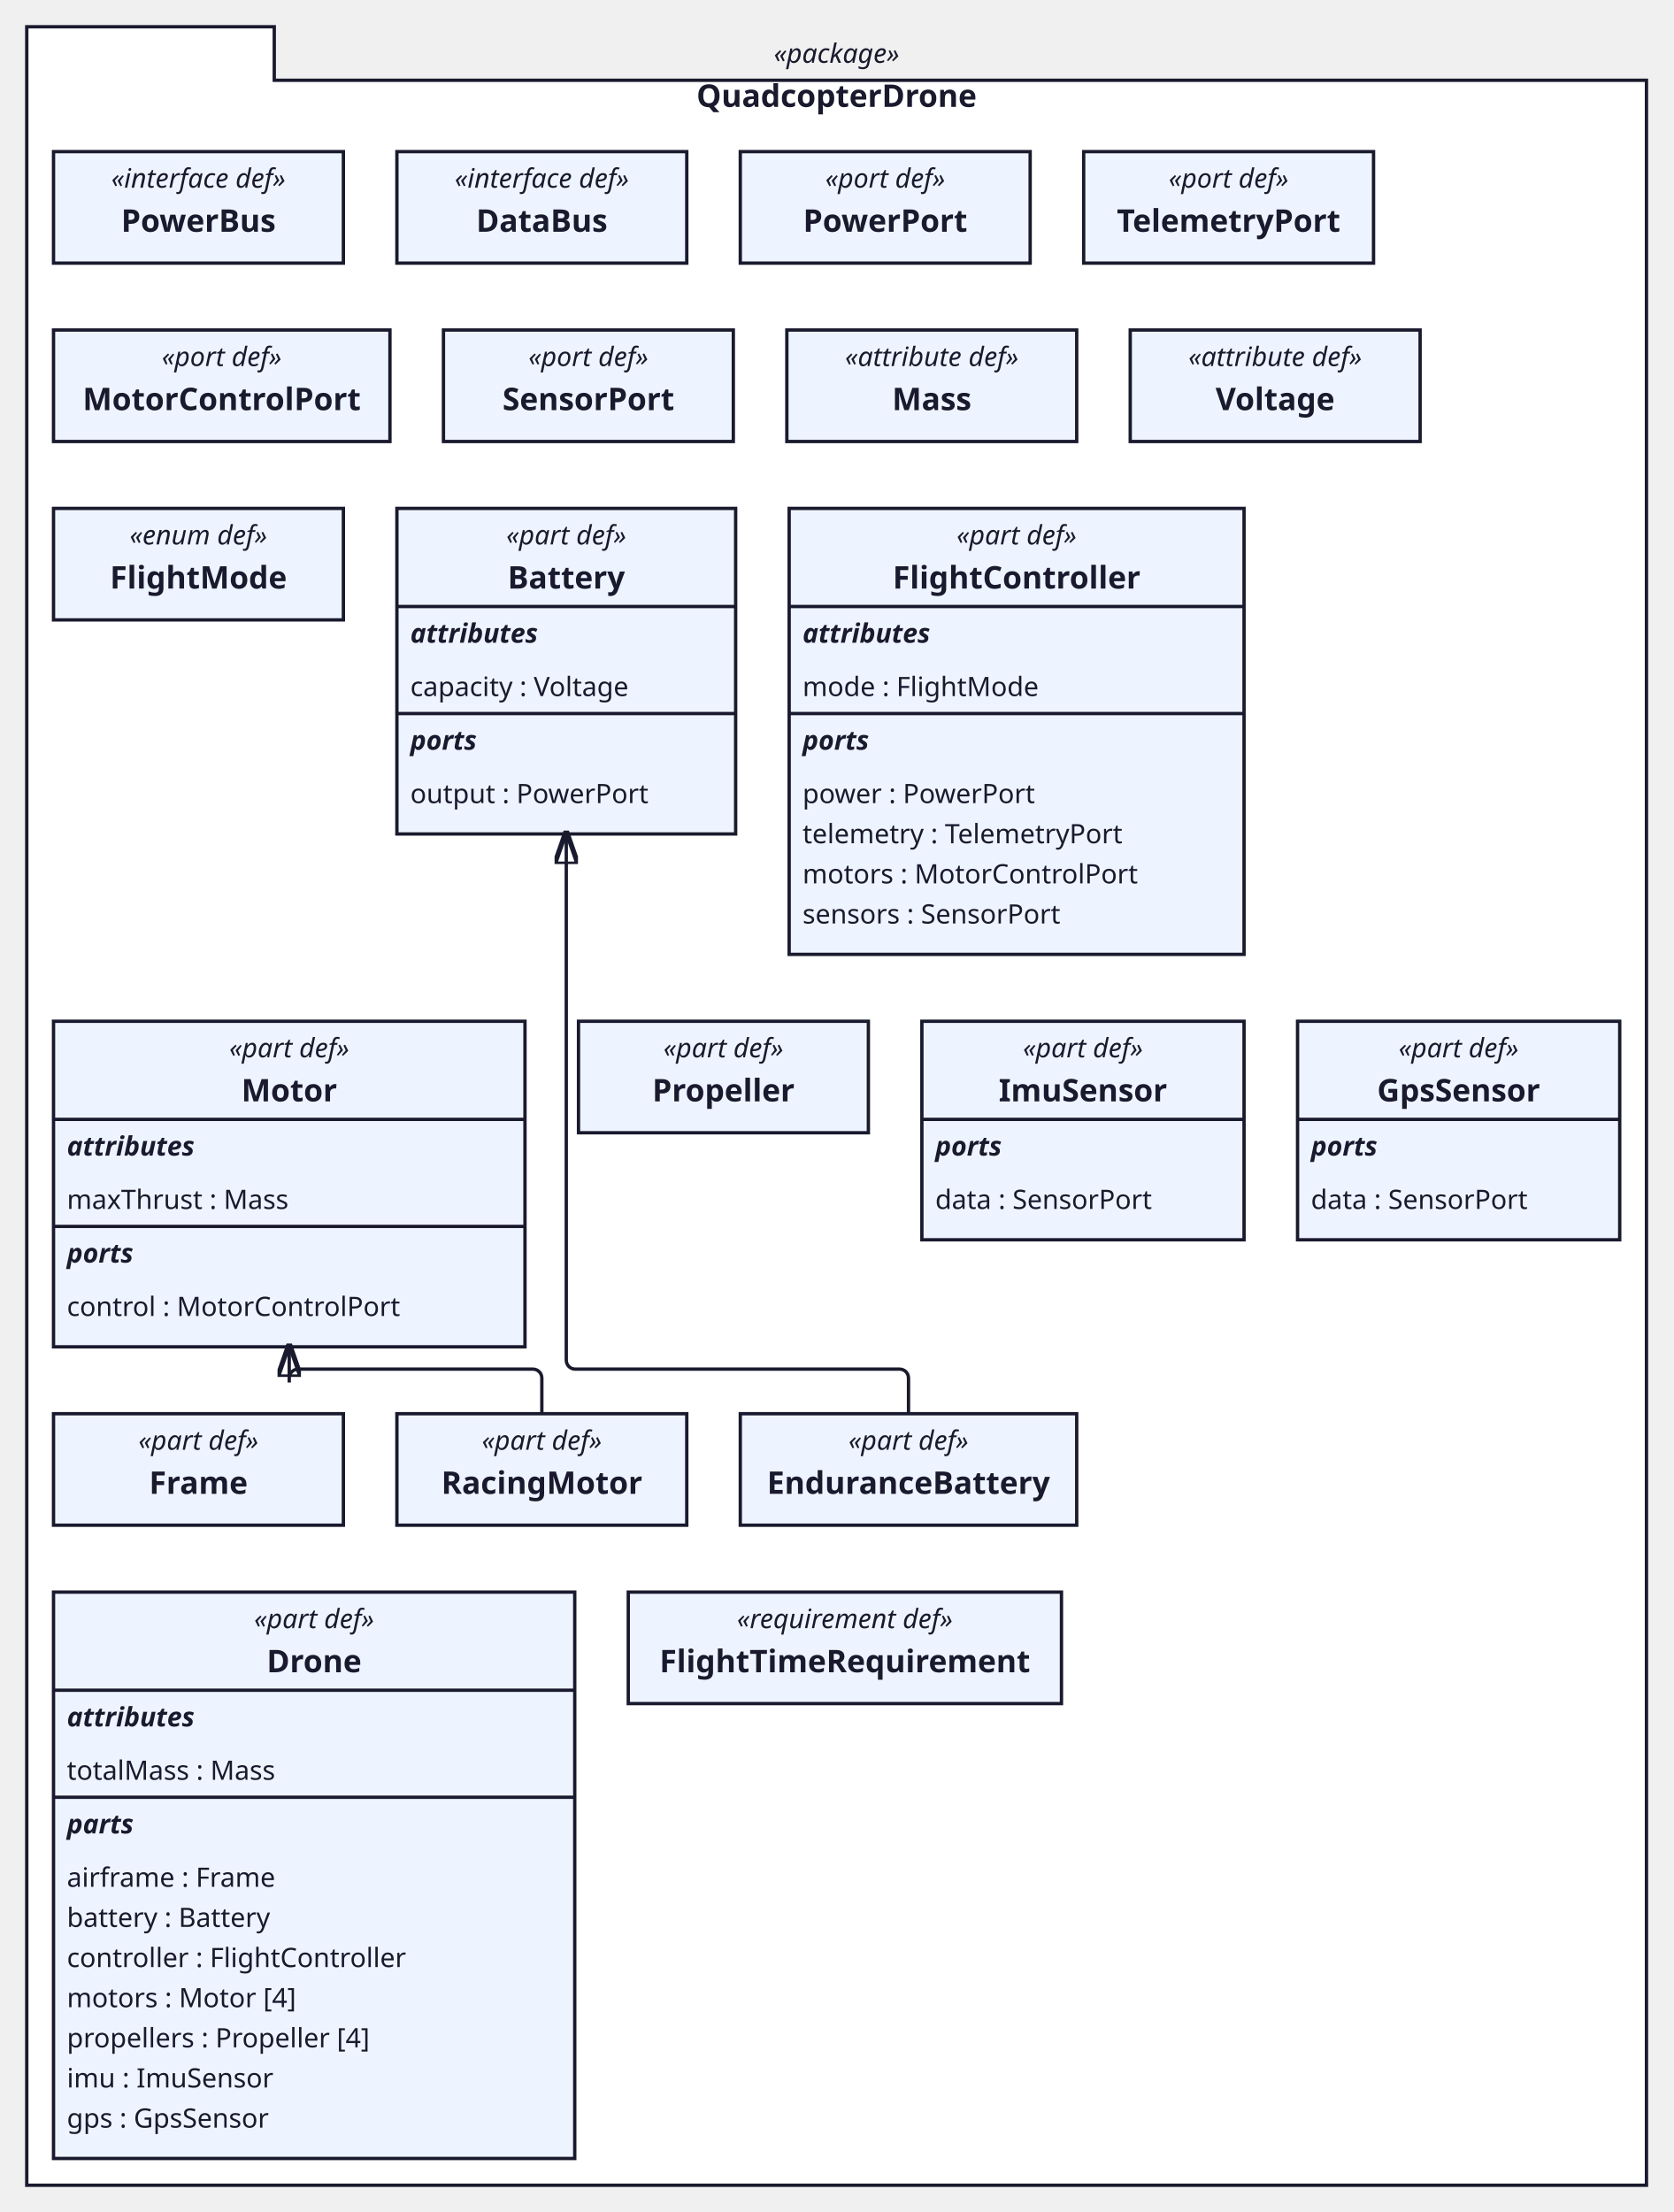
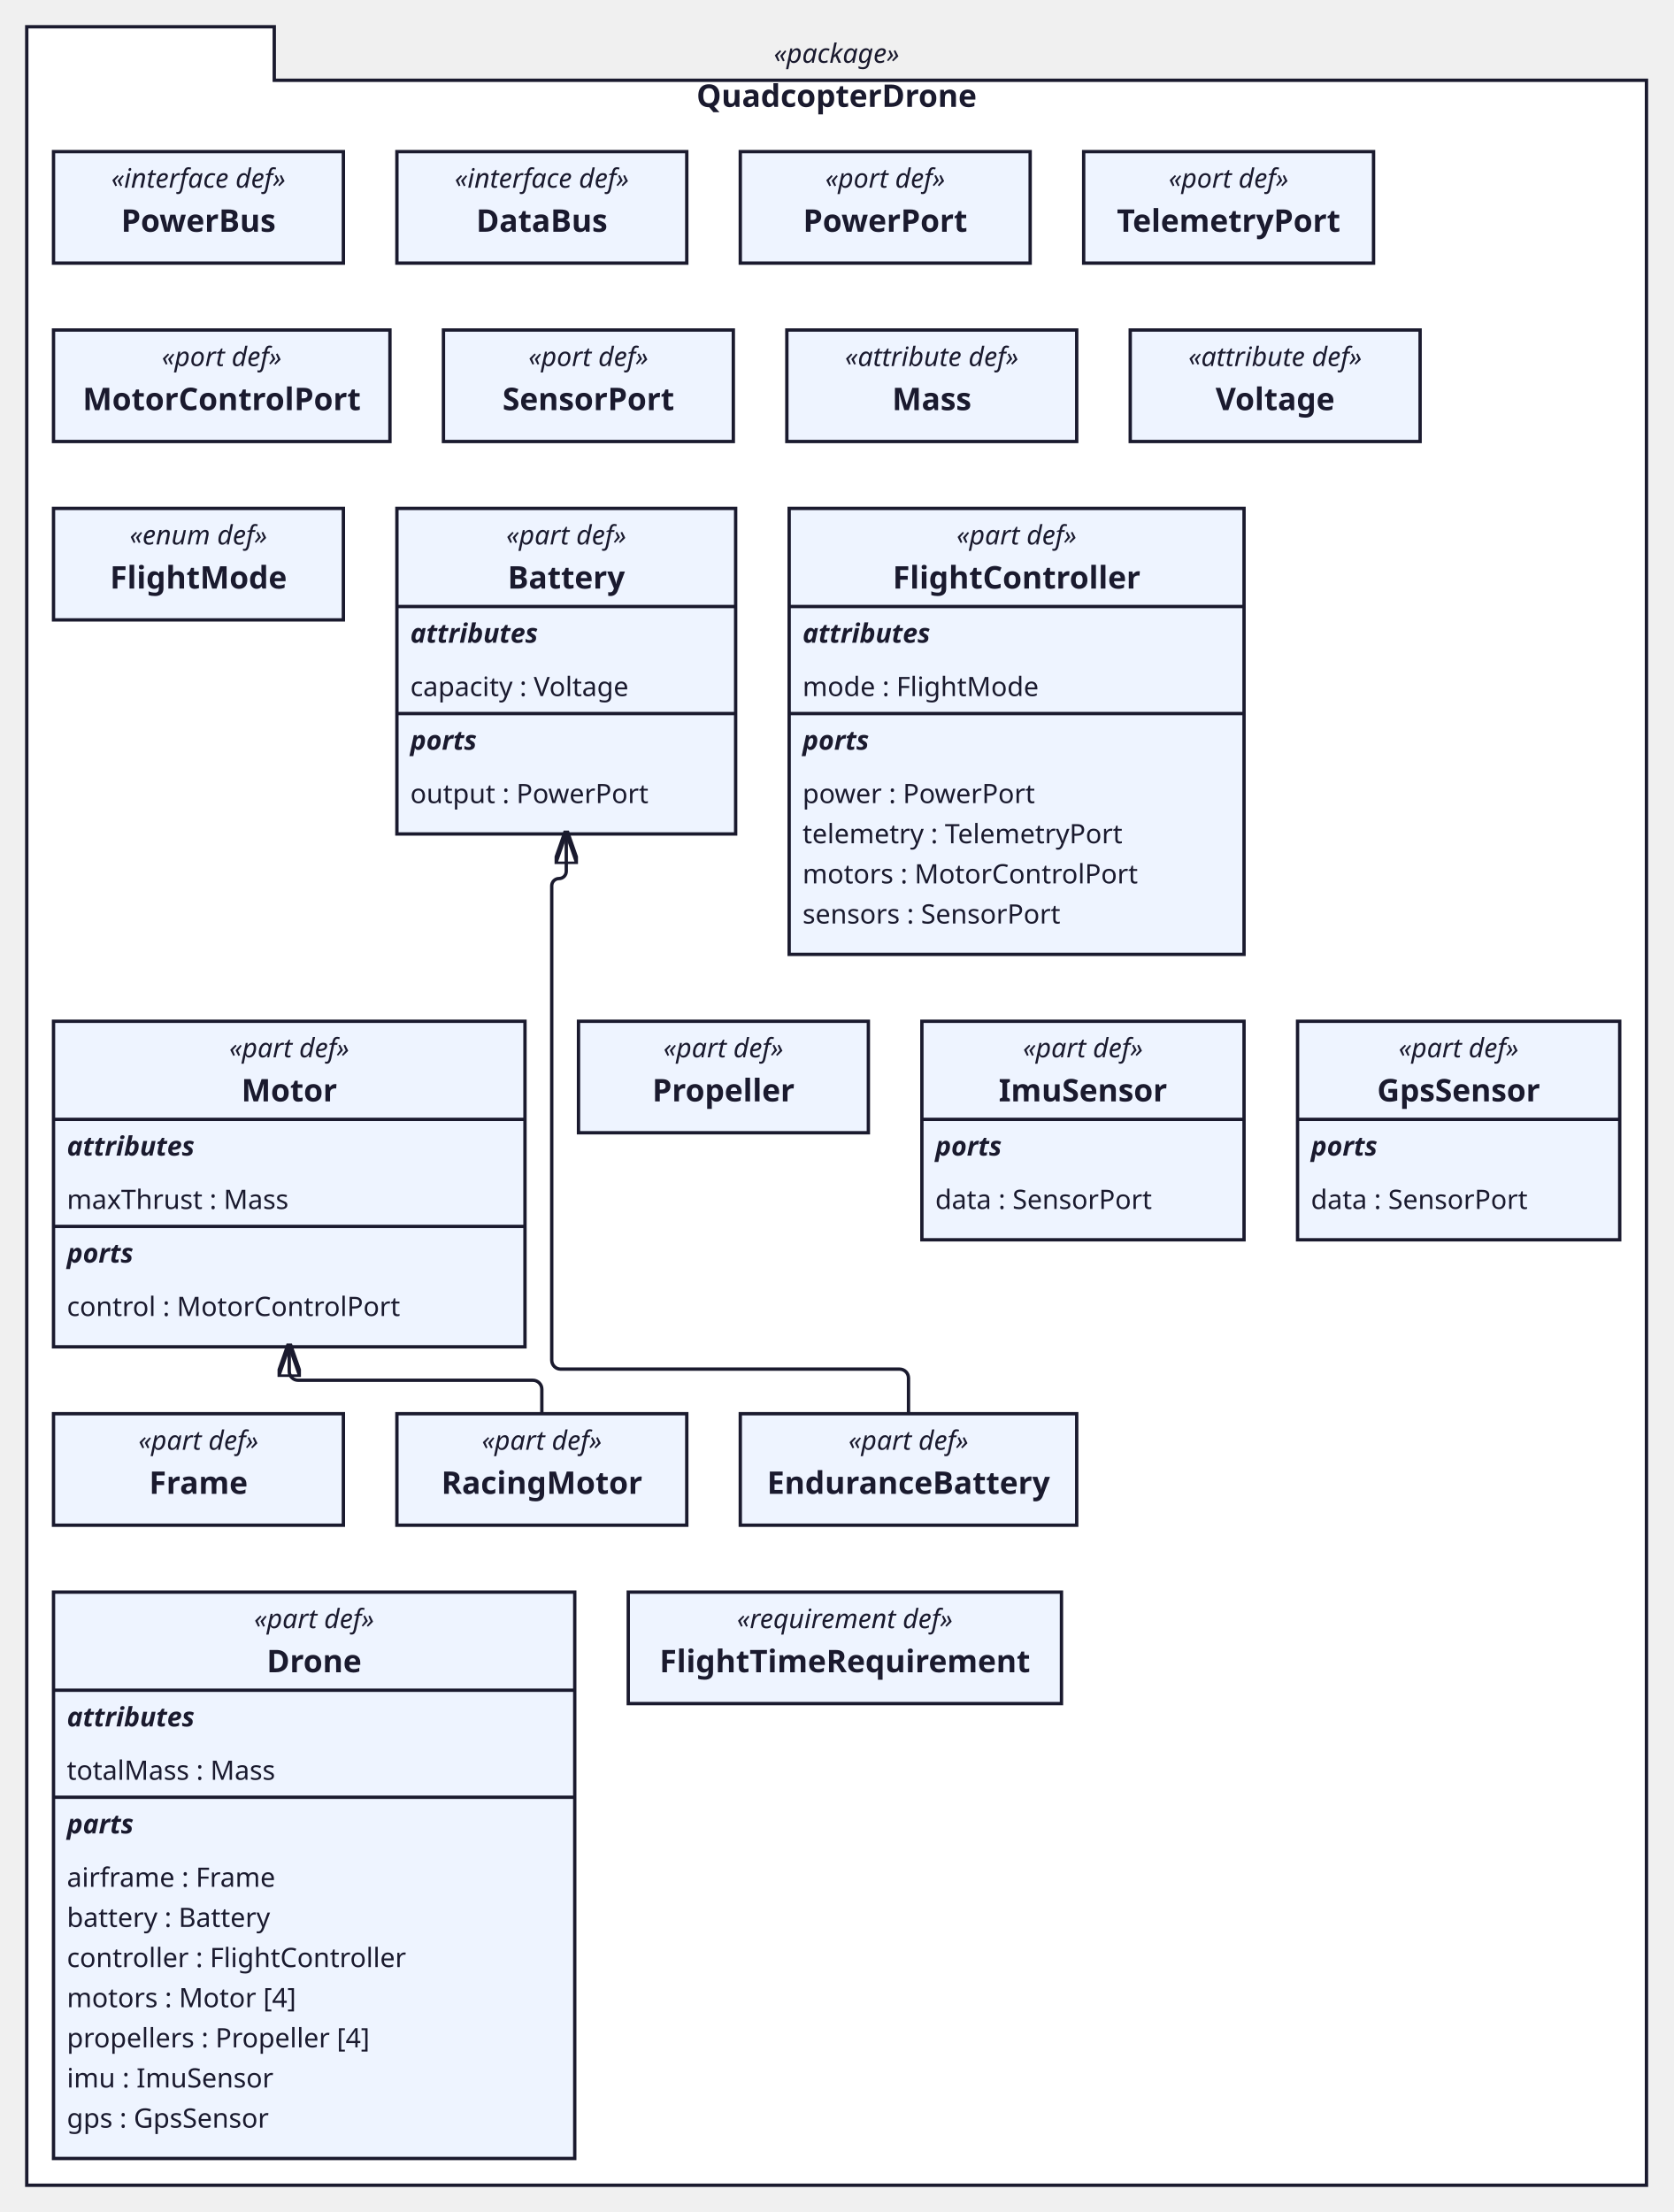
<svg xmlns="http://www.w3.org/2000/svg" width="750.40" height="992.00" viewBox="0 0 750.40 992.00">
  <defs>
    <marker id="arrowhead-open" markerWidth="10" markerHeight="7" refX="9" refY="3.5" orient="auto">
      <polygon points="0 0, 10 3.5, 0 7" fill="none" stroke="#1A1A2E" stroke-width="1.50" />
    </marker>
    <marker id="arrowhead-filled" markerWidth="10" markerHeight="7" refX="9" refY="3.5" orient="auto">
      <polygon points="0 0, 10 3.5, 0 7" fill="#1A1A2E" stroke="#1A1A2E" stroke-width="1.50" />
    </marker>
    <marker id="arrowhead-diamond" markerWidth="14" markerHeight="8" refX="13" refY="4" orient="auto">
      <polygon points="1 4, 7 0, 13 4, 7 8" fill="none" stroke="#1A1A2E" stroke-width="1.50" />
    </marker>
    <marker id="arrowhead-filled-diamond" markerWidth="14" markerHeight="8" refX="13" refY="4" orient="auto">
      <polygon points="1 4, 7 0, 13 4, 7 8" fill="#1A1A2E" stroke="#1A1A2E" stroke-width="1.50" />
    </marker>
    <marker id="arrowhead-circle" markerWidth="10" markerHeight="10" refX="9" refY="5" orient="auto">
      <circle cx="5" cy="5" r="4" fill="none" stroke="#1A1A2E" stroke-width="1.50" />
    </marker>
    <marker id="arrowhead-bar" markerWidth="4" markerHeight="12" refX="2" refY="6" orient="auto">
      <line x1="2" y1="0" x2="2" y2="12" stroke="#1A1A2E" stroke-width="1.50" />
    </marker>
    <filter id="label-bg" x="-0.05" y="-0.05" width="1.1" height="1.1">
      <feFlood flood-color="#FFFFFF" />
      <feComposite in="SourceGraphic" operator="over" />
    </filter>
  </defs>
  <path d="M 12.00 36.00 L 12.00 12.00 L 123.00 12.00 L 123.00 36.00 L 738.40 36.00 L 738.40 980.00 L 12.00 980.00 Z" fill="#FFFFFF" stroke="#1A1A2E" stroke-width="1.50" />
  <text x="375.20" y="24.00" font-family="Noto Sans, sans-serif" font-size="12.00" font-style="italic" fill="#1A1A2E" text-anchor="middle" dominant-baseline="middle">«package»</text>
  <text x="375.20" y="43.00" font-family="Noto Sans, sans-serif" font-size="14.00" font-weight="bold" fill="#1A1A2E" text-anchor="middle" dominant-baseline="middle">QuadcopterDrone</text>
  <rect x="24.00" y="68.00" width="130.00" height="50.00" fill="#EEF4FF" stroke="#1A1A2E" stroke-width="1.50" />
  <text x="89.00" y="80.00" font-family="Noto Sans, sans-serif" font-size="12.00" font-style="italic" fill="#1A1A2E" text-anchor="middle" dominant-baseline="middle">«interface def»</text>
  <text x="89.00" y="99.00" font-family="Noto Sans, sans-serif" font-size="14.00" font-weight="bold" fill="#1A1A2E" text-anchor="middle" dominant-baseline="middle">PowerBus</text>
  <rect x="178.00" y="68.00" width="130.00" height="50.00" fill="#EEF4FF" stroke="#1A1A2E" stroke-width="1.50" />
  <text x="243.00" y="80.00" font-family="Noto Sans, sans-serif" font-size="12.00" font-style="italic" fill="#1A1A2E" text-anchor="middle" dominant-baseline="middle">«interface def»</text>
  <text x="243.00" y="99.00" font-family="Noto Sans, sans-serif" font-size="14.00" font-weight="bold" fill="#1A1A2E" text-anchor="middle" dominant-baseline="middle">DataBus</text>
  <rect x="332.00" y="68.00" width="130.00" height="50.00" fill="#EEF4FF" stroke="#1A1A2E" stroke-width="1.50" />
  <text x="397.00" y="80.00" font-family="Noto Sans, sans-serif" font-size="12.00" font-style="italic" fill="#1A1A2E" text-anchor="middle" dominant-baseline="middle">«port def»</text>
  <text x="397.00" y="99.00" font-family="Noto Sans, sans-serif" font-size="14.00" font-weight="bold" fill="#1A1A2E" text-anchor="middle" dominant-baseline="middle">PowerPort</text>
  <rect x="486.00" y="68.00" width="130.00" height="50.00" fill="#EEF4FF" stroke="#1A1A2E" stroke-width="1.50" />
  <text x="551.00" y="80.00" font-family="Noto Sans, sans-serif" font-size="12.00" font-style="italic" fill="#1A1A2E" text-anchor="middle" dominant-baseline="middle">«port def»</text>
  <text x="551.00" y="99.00" font-family="Noto Sans, sans-serif" font-size="14.00" font-weight="bold" fill="#1A1A2E" text-anchor="middle" dominant-baseline="middle">TelemetryPort</text>
  <rect x="24.00" y="148.00" width="150.88" height="50.00" fill="#EEF4FF" stroke="#1A1A2E" stroke-width="1.50" />
  <text x="99.44" y="160.00" font-family="Noto Sans, sans-serif" font-size="12.00" font-style="italic" fill="#1A1A2E" text-anchor="middle" dominant-baseline="middle">«port def»</text>
  <text x="99.44" y="179.00" font-family="Noto Sans, sans-serif" font-size="14.00" font-weight="bold" fill="#1A1A2E" text-anchor="middle" dominant-baseline="middle">MotorControlPort</text>
  <rect x="198.88" y="148.00" width="130.00" height="50.00" fill="#EEF4FF" stroke="#1A1A2E" stroke-width="1.50" />
  <text x="263.88" y="160.00" font-family="Noto Sans, sans-serif" font-size="12.00" font-style="italic" fill="#1A1A2E" text-anchor="middle" dominant-baseline="middle">«port def»</text>
  <text x="263.88" y="179.00" font-family="Noto Sans, sans-serif" font-size="14.00" font-weight="bold" fill="#1A1A2E" text-anchor="middle" dominant-baseline="middle">SensorPort</text>
  <rect x="352.88" y="148.00" width="130.00" height="50.00" fill="#EEF4FF" stroke="#1A1A2E" stroke-width="1.50" />
  <text x="417.88" y="160.00" font-family="Noto Sans, sans-serif" font-size="12.00" font-style="italic" fill="#1A1A2E" text-anchor="middle" dominant-baseline="middle">«attribute def»</text>
  <text x="417.88" y="179.00" font-family="Noto Sans, sans-serif" font-size="14.00" font-weight="bold" fill="#1A1A2E" text-anchor="middle" dominant-baseline="middle">Mass</text>
  <rect x="506.88" y="148.00" width="130.00" height="50.00" fill="#EEF4FF" stroke="#1A1A2E" stroke-width="1.50" />
  <text x="571.88" y="160.00" font-family="Noto Sans, sans-serif" font-size="12.00" font-style="italic" fill="#1A1A2E" text-anchor="middle" dominant-baseline="middle">«attribute def»</text>
  <text x="571.88" y="179.00" font-family="Noto Sans, sans-serif" font-size="14.00" font-weight="bold" fill="#1A1A2E" text-anchor="middle" dominant-baseline="middle">Voltage</text>
  <rect x="24.00" y="228.00" width="130.00" height="50.00" fill="#EEF4FF" stroke="#1A1A2E" stroke-width="1.50" />
  <text x="89.00" y="240.00" font-family="Noto Sans, sans-serif" font-size="12.00" font-style="italic" fill="#1A1A2E" text-anchor="middle" dominant-baseline="middle">«enum def»</text>
  <text x="89.00" y="259.00" font-family="Noto Sans, sans-serif" font-size="14.00" font-weight="bold" fill="#1A1A2E" text-anchor="middle" dominant-baseline="middle">FlightMode</text>
  <rect x="178.00" y="228.00" width="151.92" height="146.00" fill="#EEF4FF" stroke="#1A1A2E" stroke-width="1.50" />
  <text x="253.96" y="240.00" font-family="Noto Sans, sans-serif" font-size="12.00" font-style="italic" fill="#1A1A2E" text-anchor="middle" dominant-baseline="middle">«part def»</text>
  <text x="253.96" y="259.00" font-family="Noto Sans, sans-serif" font-size="14.00" font-weight="bold" fill="#1A1A2E" text-anchor="middle" dominant-baseline="middle">Battery</text>
  <line x1="178.00" y1="272.00" x2="329.92" y2="272.00" stroke="#1A1A2E" stroke-width="1.50" />
  <text x="184.00" y="284.00" font-family="Noto Sans, sans-serif" font-size="12.00" font-weight="bold" font-style="italic" fill="#1A1A2E" text-anchor="start" dominant-baseline="middle">attributes</text>
  <text x="184.00" y="308.00" font-family="Noto Sans, sans-serif" font-size="12.00" fill="#1A1A2E" text-anchor="start" dominant-baseline="middle">capacity : Voltage</text>
  <line x1="178.00" y1="320.00" x2="329.92" y2="320.00" stroke="#1A1A2E" stroke-width="1.50" />
  <text x="184.00" y="332.00" font-family="Noto Sans, sans-serif" font-size="12.00" font-weight="bold" font-style="italic" fill="#1A1A2E" text-anchor="start" dominant-baseline="middle">ports</text>
  <text x="184.00" y="356.00" font-family="Noto Sans, sans-serif" font-size="12.00" fill="#1A1A2E" text-anchor="start" dominant-baseline="middle">output : PowerPort</text>
  <rect x="353.92" y="228.00" width="204.00" height="200.00" fill="#EEF4FF" stroke="#1A1A2E" stroke-width="1.50" />
  <text x="455.92" y="240.00" font-family="Noto Sans, sans-serif" font-size="12.00" font-style="italic" fill="#1A1A2E" text-anchor="middle" dominant-baseline="middle">«part def»</text>
  <text x="455.92" y="259.00" font-family="Noto Sans, sans-serif" font-size="14.00" font-weight="bold" fill="#1A1A2E" text-anchor="middle" dominant-baseline="middle">FlightController</text>
  <line x1="353.92" y1="272.00" x2="557.92" y2="272.00" stroke="#1A1A2E" stroke-width="1.50" />
  <text x="359.92" y="284.00" font-family="Noto Sans, sans-serif" font-size="12.00" font-weight="bold" font-style="italic" fill="#1A1A2E" text-anchor="start" dominant-baseline="middle">attributes</text>
  <text x="359.92" y="308.00" font-family="Noto Sans, sans-serif" font-size="12.00" fill="#1A1A2E" text-anchor="start" dominant-baseline="middle">mode : FlightMode</text>
  <line x1="353.92" y1="320.00" x2="557.92" y2="320.00" stroke="#1A1A2E" stroke-width="1.50" />
  <text x="359.92" y="332.00" font-family="Noto Sans, sans-serif" font-size="12.00" font-weight="bold" font-style="italic" fill="#1A1A2E" text-anchor="start" dominant-baseline="middle">ports</text>
  <text x="359.92" y="356.00" font-family="Noto Sans, sans-serif" font-size="12.00" fill="#1A1A2E" text-anchor="start" dominant-baseline="middle">power : PowerPort</text>
  <text x="359.92" y="374.00" font-family="Noto Sans, sans-serif" font-size="12.00" fill="#1A1A2E" text-anchor="start" dominant-baseline="middle">telemetry : TelemetryPort</text>
  <text x="359.92" y="392.00" font-family="Noto Sans, sans-serif" font-size="12.00" fill="#1A1A2E" text-anchor="start" dominant-baseline="middle">motors : MotorControlPort</text>
  <text x="359.92" y="410.00" font-family="Noto Sans, sans-serif" font-size="12.00" fill="#1A1A2E" text-anchor="start" dominant-baseline="middle">sensors : SensorPort</text>
  <rect x="24.00" y="458.00" width="211.44" height="146.00" fill="#EEF4FF" stroke="#1A1A2E" stroke-width="1.50" />
  <text x="129.72" y="470.00" font-family="Noto Sans, sans-serif" font-size="12.00" font-style="italic" fill="#1A1A2E" text-anchor="middle" dominant-baseline="middle">«part def»</text>
  <text x="129.72" y="489.00" font-family="Noto Sans, sans-serif" font-size="14.00" font-weight="bold" fill="#1A1A2E" text-anchor="middle" dominant-baseline="middle">Motor</text>
  <line x1="24.00" y1="502.00" x2="235.44" y2="502.00" stroke="#1A1A2E" stroke-width="1.50" />
  <text x="30.00" y="514.00" font-family="Noto Sans, sans-serif" font-size="12.00" font-weight="bold" font-style="italic" fill="#1A1A2E" text-anchor="start" dominant-baseline="middle">attributes</text>
  <text x="30.00" y="538.00" font-family="Noto Sans, sans-serif" font-size="12.00" fill="#1A1A2E" text-anchor="start" dominant-baseline="middle">maxThrust : Mass</text>
  <line x1="24.00" y1="550.00" x2="235.44" y2="550.00" stroke="#1A1A2E" stroke-width="1.50" />
  <text x="30.00" y="562.00" font-family="Noto Sans, sans-serif" font-size="12.00" font-weight="bold" font-style="italic" fill="#1A1A2E" text-anchor="start" dominant-baseline="middle">ports</text>
  <text x="30.00" y="586.00" font-family="Noto Sans, sans-serif" font-size="12.00" fill="#1A1A2E" text-anchor="start" dominant-baseline="middle">control : MotorControlPort</text>
  <rect x="259.44" y="458.00" width="130.00" height="50.00" fill="#EEF4FF" stroke="#1A1A2E" stroke-width="1.50" />
  <text x="324.44" y="470.00" font-family="Noto Sans, sans-serif" font-size="12.00" font-style="italic" fill="#1A1A2E" text-anchor="middle" dominant-baseline="middle">«part def»</text>
  <text x="324.44" y="489.00" font-family="Noto Sans, sans-serif" font-size="14.00" font-weight="bold" fill="#1A1A2E" text-anchor="middle" dominant-baseline="middle">Propeller</text>
  <rect x="413.44" y="458.00" width="144.48" height="98.00" fill="#EEF4FF" stroke="#1A1A2E" stroke-width="1.50" />
  <text x="485.68" y="470.00" font-family="Noto Sans, sans-serif" font-size="12.00" font-style="italic" fill="#1A1A2E" text-anchor="middle" dominant-baseline="middle">«part def»</text>
  <text x="485.68" y="489.00" font-family="Noto Sans, sans-serif" font-size="14.00" font-weight="bold" fill="#1A1A2E" text-anchor="middle" dominant-baseline="middle">ImuSensor</text>
  <line x1="413.44" y1="502.00" x2="557.92" y2="502.00" stroke="#1A1A2E" stroke-width="1.50" />
  <text x="419.44" y="514.00" font-family="Noto Sans, sans-serif" font-size="12.00" font-weight="bold" font-style="italic" fill="#1A1A2E" text-anchor="start" dominant-baseline="middle">ports</text>
  <text x="419.44" y="538.00" font-family="Noto Sans, sans-serif" font-size="12.00" fill="#1A1A2E" text-anchor="start" dominant-baseline="middle">data : SensorPort</text>
  <rect x="581.92" y="458.00" width="144.48" height="98.00" fill="#EEF4FF" stroke="#1A1A2E" stroke-width="1.50" />
  <text x="654.16" y="470.00" font-family="Noto Sans, sans-serif" font-size="12.00" font-style="italic" fill="#1A1A2E" text-anchor="middle" dominant-baseline="middle">«part def»</text>
  <text x="654.16" y="489.00" font-family="Noto Sans, sans-serif" font-size="14.00" font-weight="bold" fill="#1A1A2E" text-anchor="middle" dominant-baseline="middle">GpsSensor</text>
  <line x1="581.92" y1="502.00" x2="726.40" y2="502.00" stroke="#1A1A2E" stroke-width="1.50" />
  <text x="587.92" y="514.00" font-family="Noto Sans, sans-serif" font-size="12.00" font-weight="bold" font-style="italic" fill="#1A1A2E" text-anchor="start" dominant-baseline="middle">ports</text>
  <text x="587.92" y="538.00" font-family="Noto Sans, sans-serif" font-size="12.00" fill="#1A1A2E" text-anchor="start" dominant-baseline="middle">data : SensorPort</text>
  <rect x="24.00" y="634.00" width="130.00" height="50.00" fill="#EEF4FF" stroke="#1A1A2E" stroke-width="1.50" />
  <text x="89.00" y="646.00" font-family="Noto Sans, sans-serif" font-size="12.00" font-style="italic" fill="#1A1A2E" text-anchor="middle" dominant-baseline="middle">«part def»</text>
  <text x="89.00" y="665.00" font-family="Noto Sans, sans-serif" font-size="14.00" font-weight="bold" fill="#1A1A2E" text-anchor="middle" dominant-baseline="middle">Frame</text>
  <rect x="178.00" y="634.00" width="130.00" height="50.00" fill="#EEF4FF" stroke="#1A1A2E" stroke-width="1.50" />
  <text x="243.00" y="646.00" font-family="Noto Sans, sans-serif" font-size="12.00" font-style="italic" fill="#1A1A2E" text-anchor="middle" dominant-baseline="middle">«part def»</text>
  <text x="243.00" y="665.00" font-family="Noto Sans, sans-serif" font-size="14.00" font-weight="bold" fill="#1A1A2E" text-anchor="middle" dominant-baseline="middle">RacingMotor</text>
  <rect x="332.00" y="634.00" width="150.88" height="50.00" fill="#EEF4FF" stroke="#1A1A2E" stroke-width="1.50" />
  <text x="407.44" y="646.00" font-family="Noto Sans, sans-serif" font-size="12.00" font-style="italic" fill="#1A1A2E" text-anchor="middle" dominant-baseline="middle">«part def»</text>
  <text x="407.44" y="665.00" font-family="Noto Sans, sans-serif" font-size="14.00" font-weight="bold" fill="#1A1A2E" text-anchor="middle" dominant-baseline="middle">EnduranceBattery</text>
  <rect x="24.00" y="714.00" width="233.76" height="254.00" fill="#EEF4FF" stroke="#1A1A2E" stroke-width="1.50" />
  <text x="140.88" y="726.00" font-family="Noto Sans, sans-serif" font-size="12.00" font-style="italic" fill="#1A1A2E" text-anchor="middle" dominant-baseline="middle">«part def»</text>
  <text x="140.88" y="745.00" font-family="Noto Sans, sans-serif" font-size="14.00" font-weight="bold" fill="#1A1A2E" text-anchor="middle" dominant-baseline="middle">Drone</text>
  <line x1="24.00" y1="758.00" x2="257.76" y2="758.00" stroke="#1A1A2E" stroke-width="1.50" />
  <text x="30.00" y="770.00" font-family="Noto Sans, sans-serif" font-size="12.00" font-weight="bold" font-style="italic" fill="#1A1A2E" text-anchor="start" dominant-baseline="middle">attributes</text>
  <text x="30.00" y="794.00" font-family="Noto Sans, sans-serif" font-size="12.00" fill="#1A1A2E" text-anchor="start" dominant-baseline="middle">totalMass : Mass</text>
  <line x1="24.00" y1="806.00" x2="257.76" y2="806.00" stroke="#1A1A2E" stroke-width="1.50" />
  <text x="30.00" y="818.00" font-family="Noto Sans, sans-serif" font-size="12.00" font-weight="bold" font-style="italic" fill="#1A1A2E" text-anchor="start" dominant-baseline="middle">parts</text>
  <text x="30.00" y="842.00" font-family="Noto Sans, sans-serif" font-size="12.00" fill="#1A1A2E" text-anchor="start" dominant-baseline="middle">airframe : Frame</text>
  <text x="30.00" y="860.00" font-family="Noto Sans, sans-serif" font-size="12.00" fill="#1A1A2E" text-anchor="start" dominant-baseline="middle">battery : Battery</text>
  <text x="30.00" y="878.00" font-family="Noto Sans, sans-serif" font-size="12.00" fill="#1A1A2E" text-anchor="start" dominant-baseline="middle">controller : FlightController</text>
  <text x="30.00" y="896.00" font-family="Noto Sans, sans-serif" font-size="12.00" fill="#1A1A2E" text-anchor="start" dominant-baseline="middle">motors : Motor [4]</text>
  <text x="30.00" y="914.00" font-family="Noto Sans, sans-serif" font-size="12.00" fill="#1A1A2E" text-anchor="start" dominant-baseline="middle">propellers : Propeller [4]</text>
  <text x="30.00" y="932.00" font-family="Noto Sans, sans-serif" font-size="12.00" fill="#1A1A2E" text-anchor="start" dominant-baseline="middle">imu : ImuSensor</text>
  <text x="30.00" y="950.00" font-family="Noto Sans, sans-serif" font-size="12.00" fill="#1A1A2E" text-anchor="start" dominant-baseline="middle">gps : GpsSensor</text>
  <rect x="281.76" y="714.00" width="194.28" height="50.00" fill="#EEF4FF" stroke="#1A1A2E" stroke-width="1.50" />
  <text x="378.90" y="726.00" font-family="Noto Sans, sans-serif" font-size="12.00" font-style="italic" fill="#1A1A2E" text-anchor="middle" dominant-baseline="middle">«requirement def»</text>
  <text x="378.90" y="745.00" font-family="Noto Sans, sans-serif" font-size="14.00" font-weight="bold" fill="#1A1A2E" text-anchor="middle" dominant-baseline="middle">FlightTimeRequirement</text>
-   <path d="M 243.00 634.00 L 243.00 618.00 A 4.00 4.00 0 0 0 239.00 614.00 L 133.72 614.00 A 4.00 4.00 0 0 0 129.72 618.00 L 129.72 620.00 A 4.00 4.00 0 0 0 129.72 620.00 L 129.72 604.00" fill="none" stroke="#1A1A2E" stroke-width="1.50" marker-end="url(#arrowhead-open)" />
-   <path d="M 407.44 634.00 L 407.44 618.00 A 4.00 4.00 0 0 0 403.44 614.00 L 257.96 614.00 A 4.00 4.00 0 0 1 253.96 610.00 L 253.96 374.00" fill="none" stroke="#1A1A2E" stroke-width="1.50" marker-end="url(#arrowhead-open)" />
+   <path d="M 243.00 634.00 L 243.00 623.00 A 4.00 4.00 0 0 0 239.00 619.00 L 133.72 619.00 A 4.00 4.00 0 0 1 129.72 615.00 L 129.72 604.00" fill="none" stroke="#1A1A2E" stroke-width="1.50" marker-end="url(#arrowhead-open)" />
+   <path d="M 407.44 634.00 L 407.44 618.00 A 4.00 4.00 0 0 0 403.44 614.00 L 251.44 614.00 A 4.00 4.00 0 0 1 247.44 610.00 L 247.44 397.26 A 3.26 3.26 0 0 1 250.70 394.00 L 250.70 394.00 A 3.26 3.26 0 0 0 253.96 390.74 L 253.96 374.00" fill="none" stroke="#1A1A2E" stroke-width="1.50" marker-end="url(#arrowhead-open)" />
</svg>
